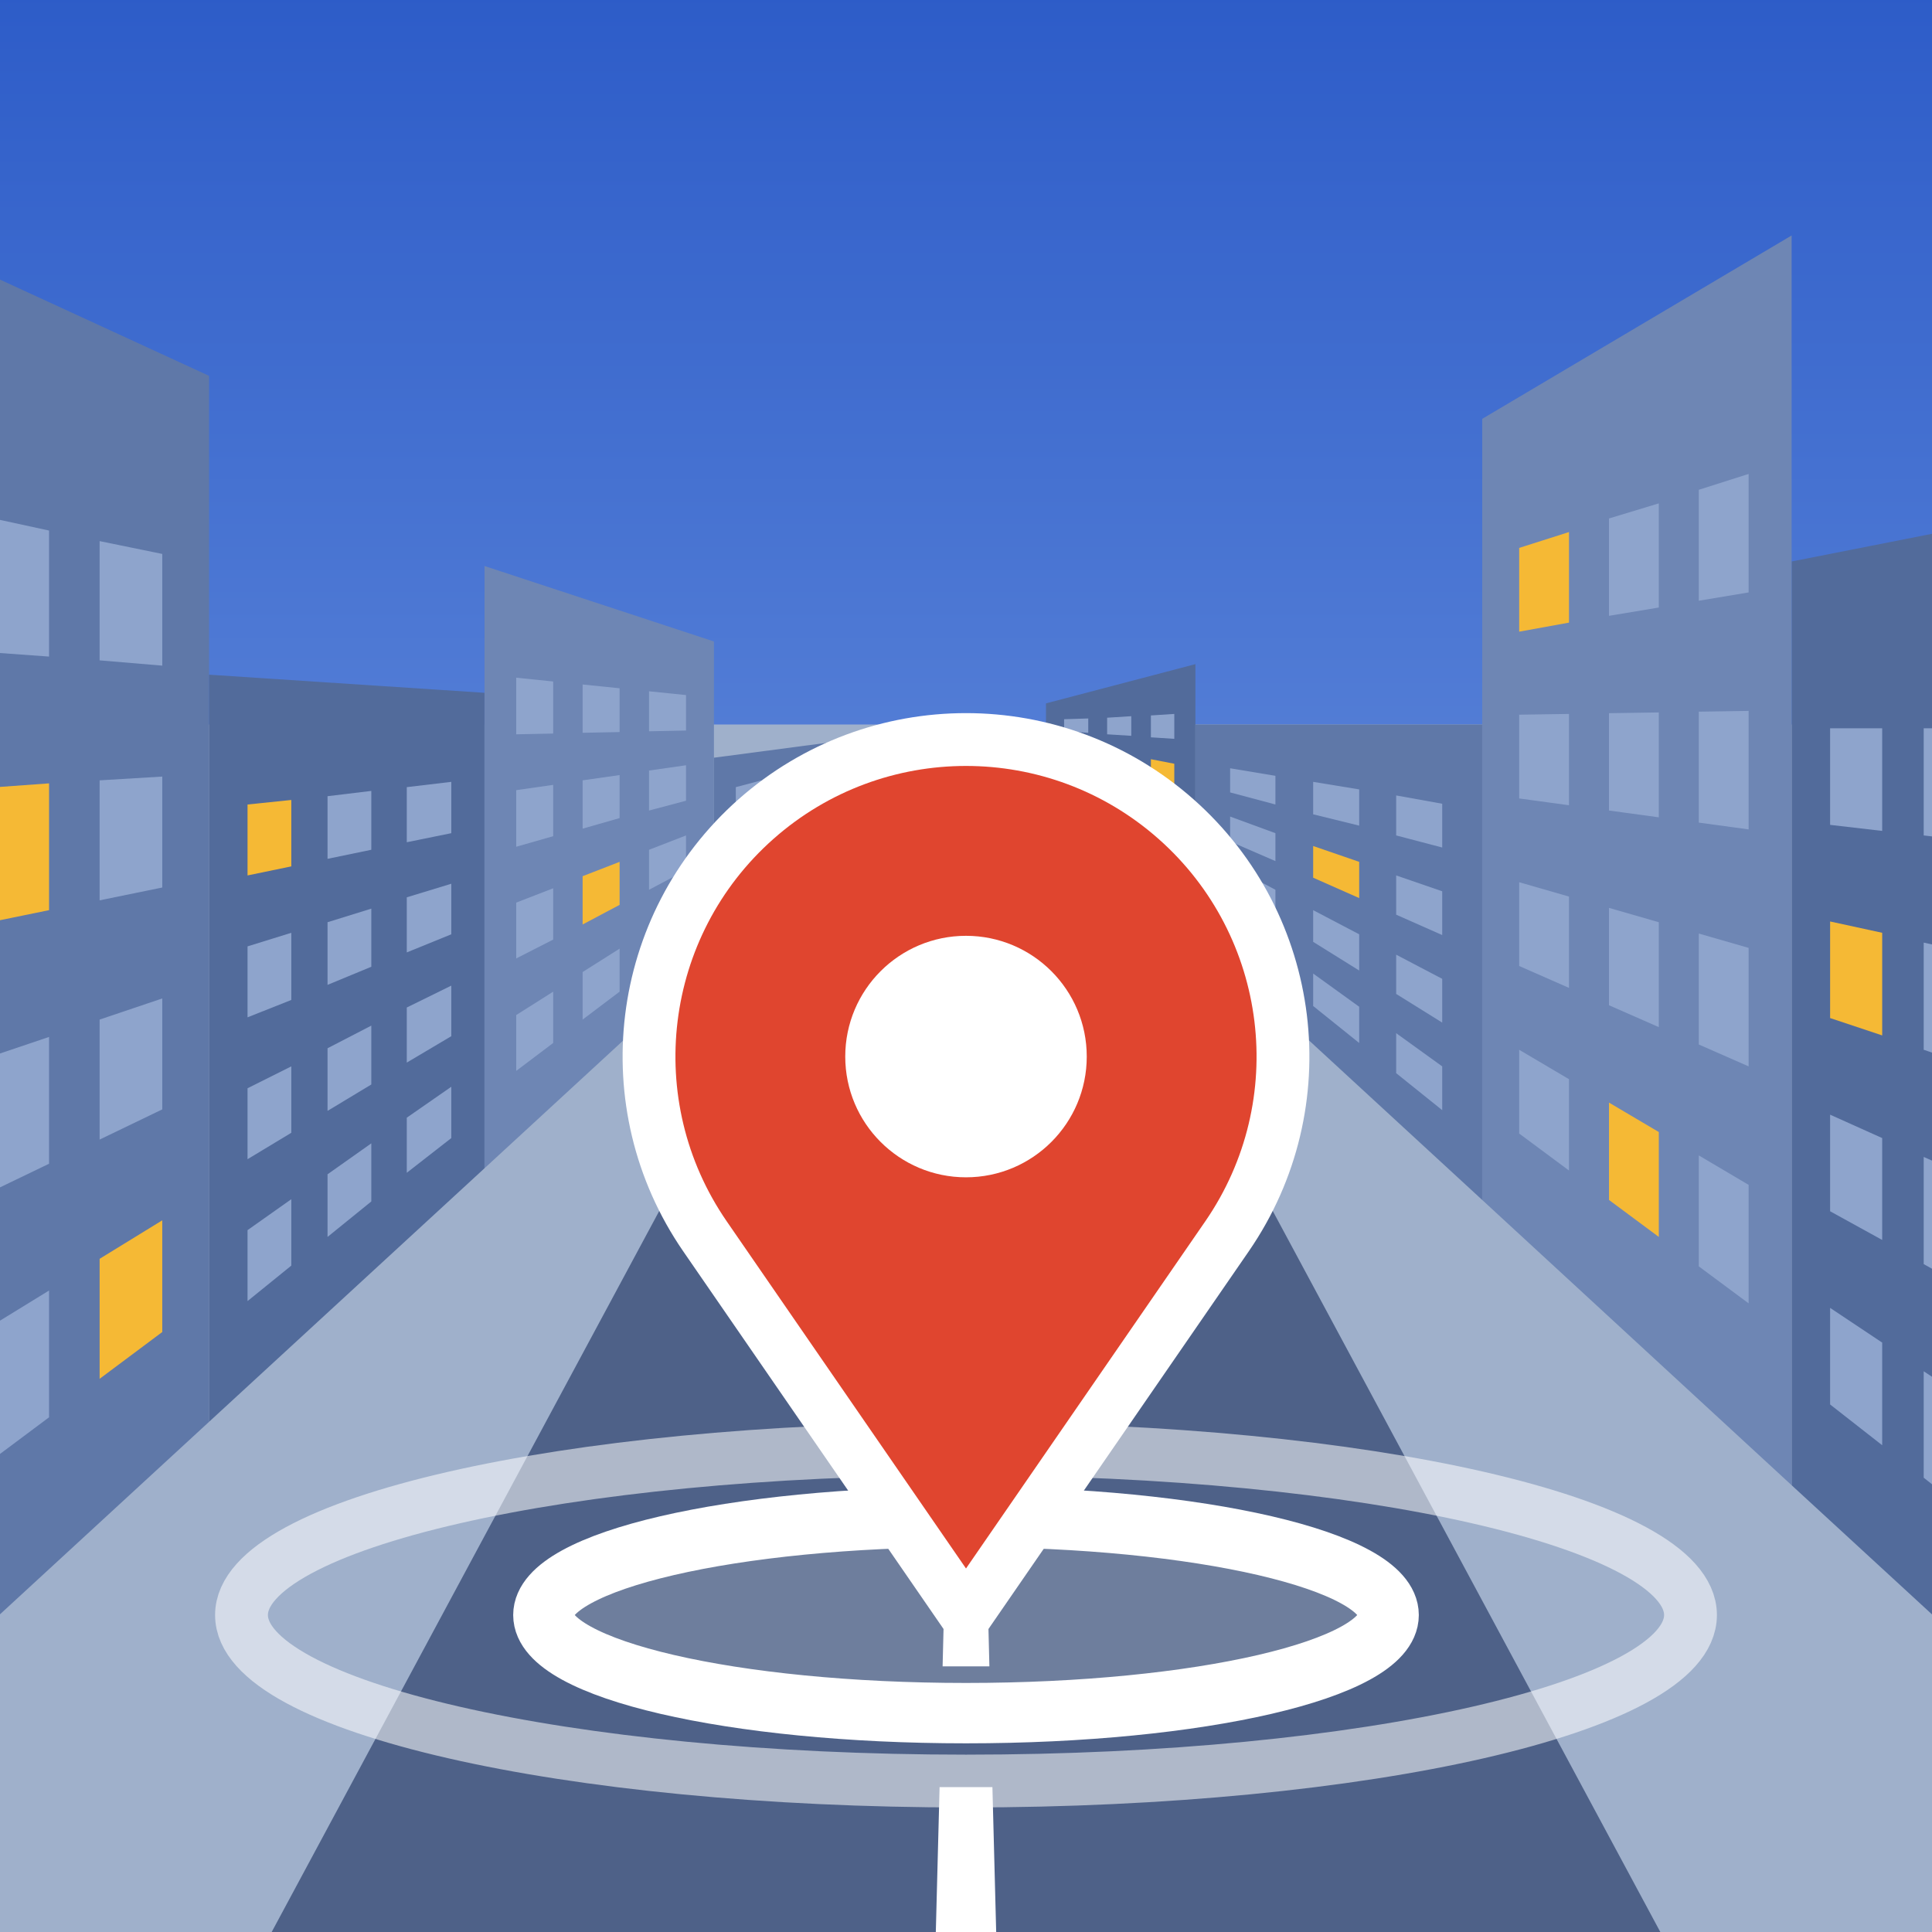
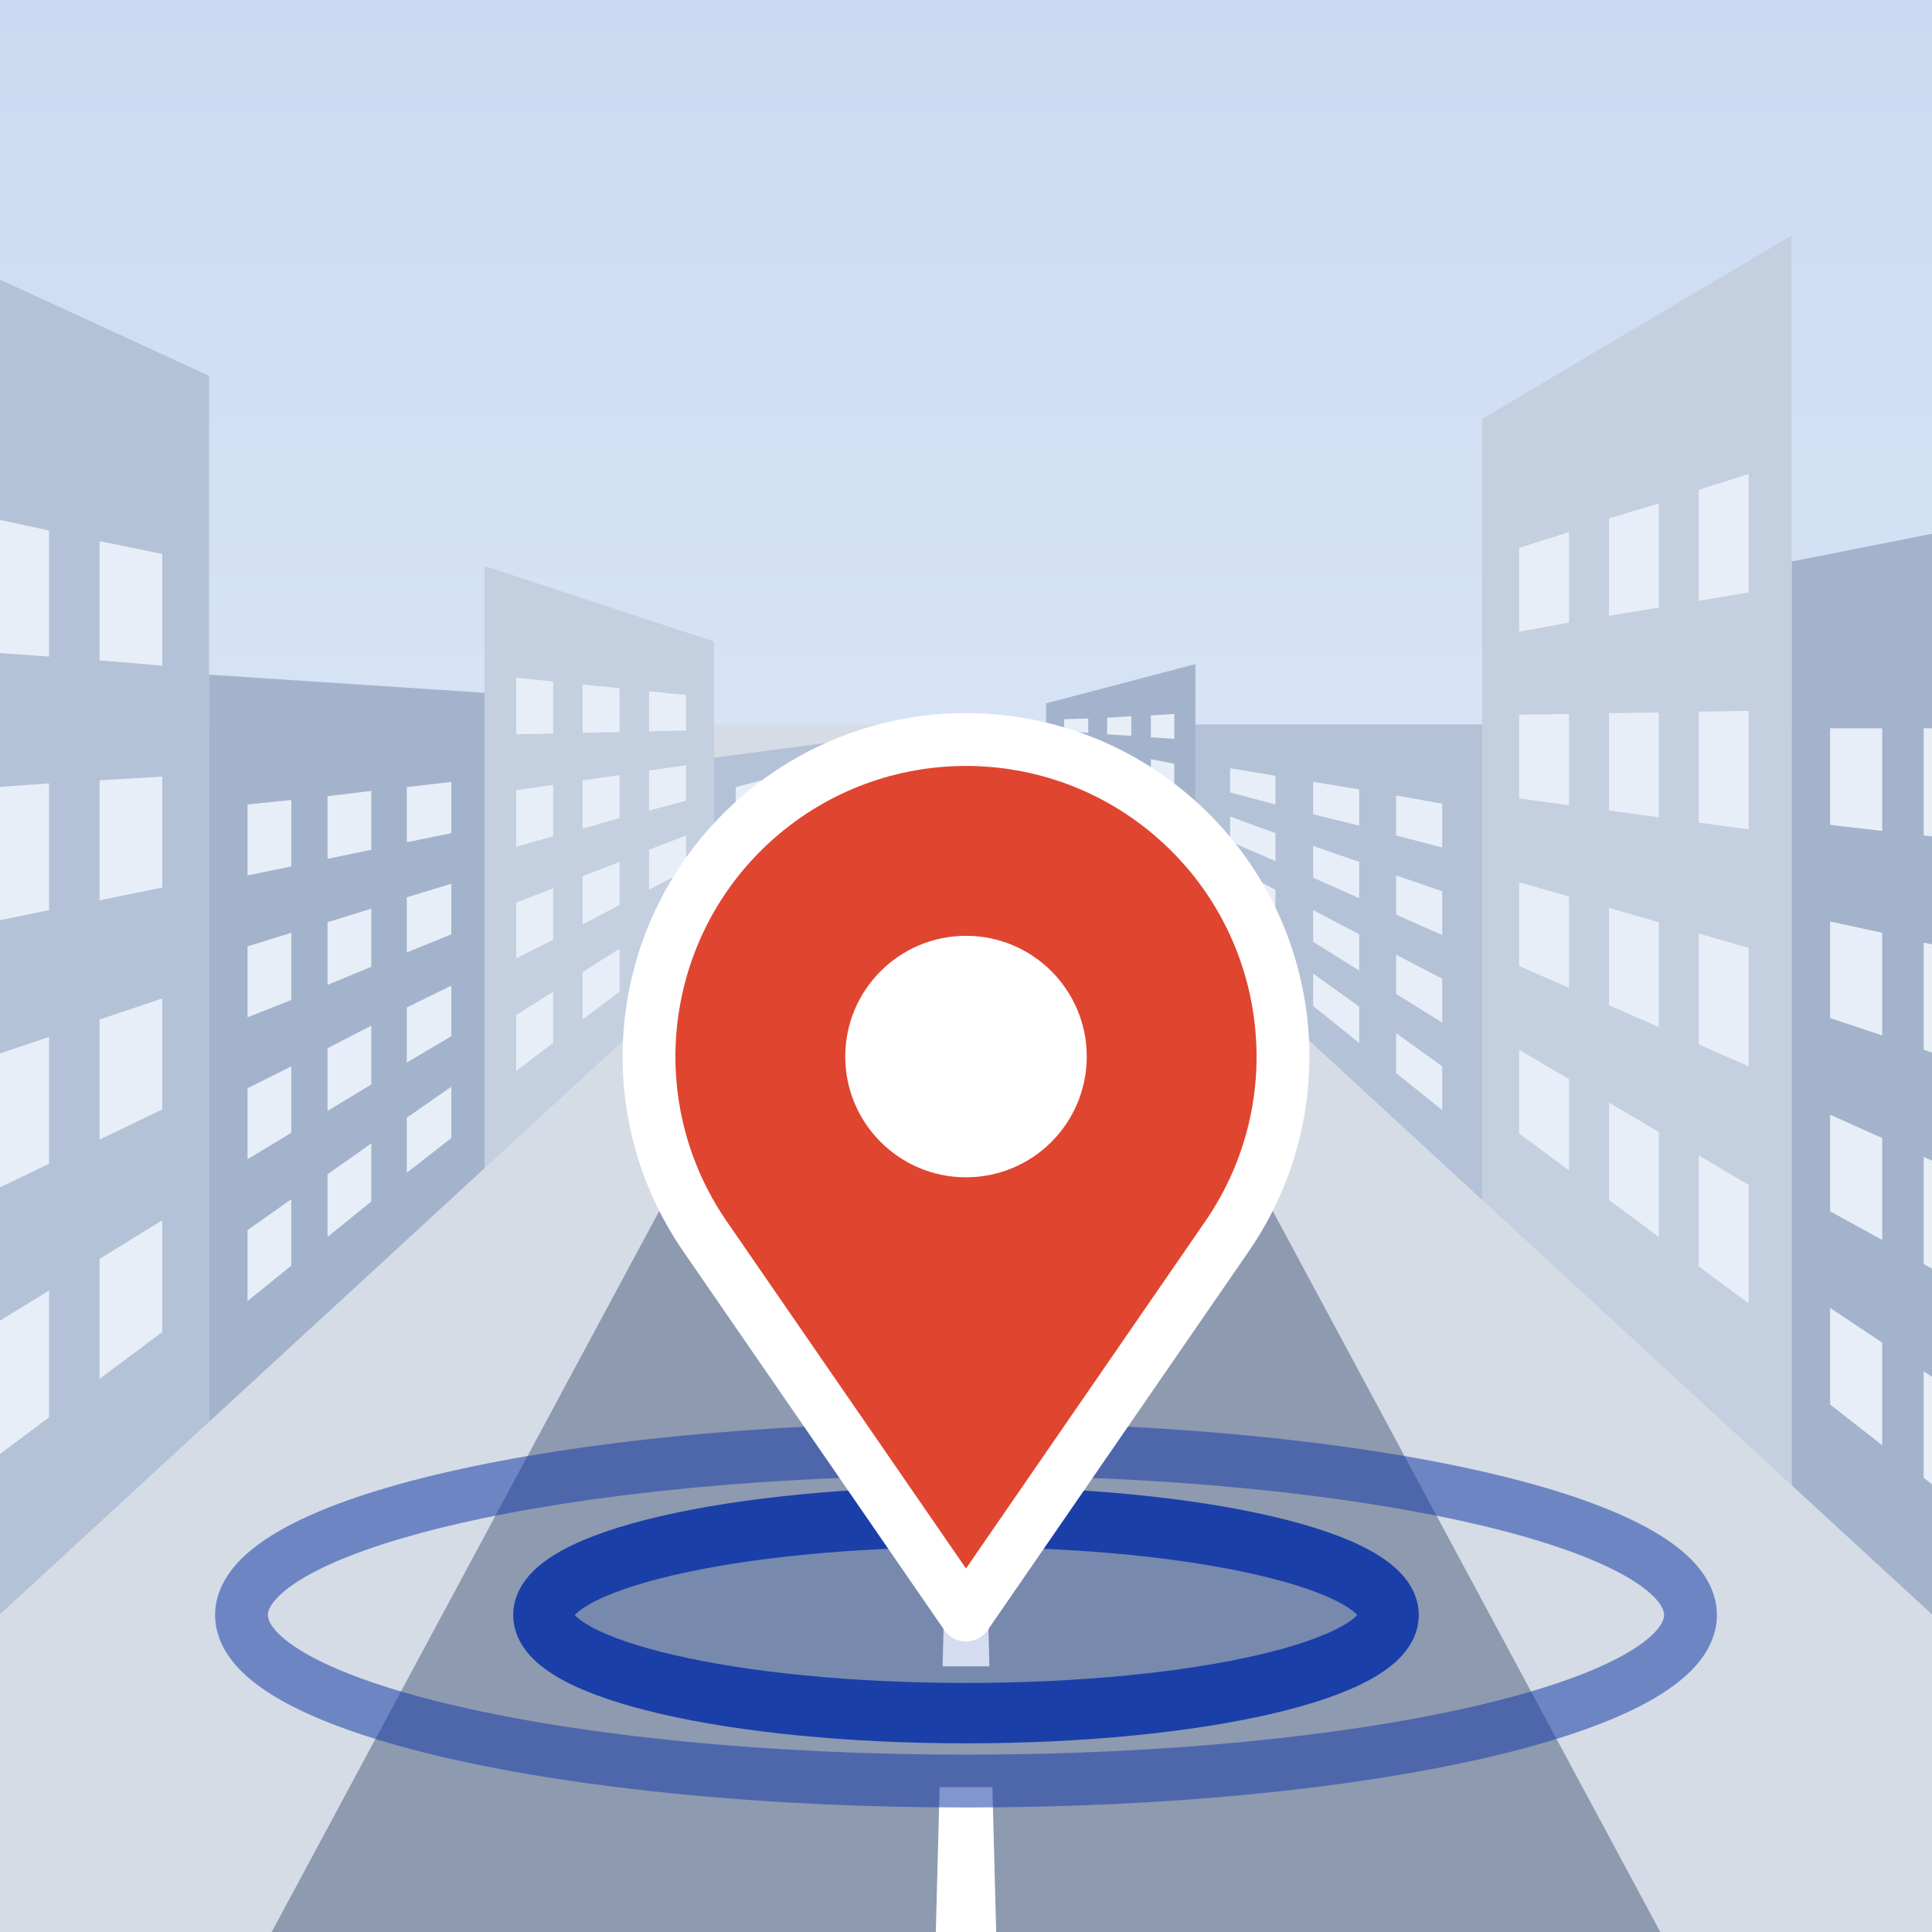
<svg xmlns="http://www.w3.org/2000/svg" viewBox="0 0 256 256" width="256" height="256">
  <defs>
-     <linearGradient id="cielm3" x1="0" y1="0" x2="0" y2="1">
-       <stop offset="0" stop-color="#2D5CC8" />
-       <stop offset="1" stop-color="#8FB2EC" />
+     <linearGradient id="cielj" x1="0" y1="0" x2="0" y2="1">
+       <stop offset="0" stop-color="#C9DAF2" />
+       <stop offset="1" stop-color="#EEF3FB" />
    </linearGradient>
  </defs>
-   <rect width="256" height="256" fill="url(#cielm3)" />
-   <path fill="#9FB0CB" d="M0 256V96H256V256Z" />
-   <path fill="#4E6188" d="M36 256L122 96H134L220 256Z" />
+   <rect width="256" height="256" fill="url(#cielj)" />
+   <path fill="#D5DCE6" d="M0 256V96H256V256Z" />
+   <path fill="#8D9AB0" d="M36 256L122 96H134L220 256Z" />
  <path fill="#FFFFFF" d="M124.0 256.0L124.5 236.8L131.5 236.8L132.0 256.0Z" />
  <path fill="#FFFFFF" d="M124.9 220.8L125.3 204.8L130.7 204.8L131.1 220.8Z" />
  <path fill="#FFFFFF" d="M125.7 188.8L126.0 176.0L130.0 176.0L130.3 188.8Z" />
  <path fill="#FFFFFF" d="M126.4 160.0L126.6 150.4L129.4 150.4L129.6 160.0Z" />
-   <path fill="#5F78A8" d="M-24.0 236.0L-24.0 26.0L27.7 49.8L27.7 188.4Z" />
-   <path fill="#8EA4CC" d="M-16.8 65.3L-8.5 67.1L-8.5 85.9L-16.8 85.3Z" />
-   <path fill="#8EA4CC" d="M-16.8 105.3L-8.5 104.8L-8.5 123.7L-16.8 125.3Z" />
-   <path fill="#F5B935" d="M-16.8 145.3L-8.5 142.5L-8.5 161.4L-16.8 165.3Z" />
-   <path fill="#8EA4CC" d="M-16.8 185.3L-8.5 180.2L-8.5 199.1L-16.8 205.3Z" />
-   <path fill="#8EA4CC" d="M-1.8 68.5L6.5 70.3L6.5 87.0L-1.8 86.4Z" />
-   <path fill="#F5B935" d="M-1.8 104.4L6.5 103.8L6.5 120.6L-1.8 122.3Z" />
-   <path fill="#8EA4CC" d="M-1.8 140.2L6.5 137.4L6.5 154.2L-1.8 158.2Z" />
-   <path fill="#8EA4CC" d="M-1.8 176.1L6.5 171.0L6.5 187.8L-1.8 194.0Z" />
-   <path fill="#8EA4CC" d="M13.2 71.7L21.5 73.4L21.5 88.2L13.2 87.5Z" />
-   <path fill="#8EA4CC" d="M13.2 103.4L21.5 102.9L21.5 117.6L13.2 119.3Z" />
-   <path fill="#8EA4CC" d="M13.2 135.1L21.5 132.3L21.5 147.0L13.2 151.0Z" />
-   <path fill="#F5B935" d="M13.2 166.8L21.5 161.7L21.5 176.5L13.2 182.7Z" />
-   <path fill="#526B9B" d="M27.7 188.4L27.7 89.4L64.2 91.8L64.2 154.8Z" />
-   <path fill="#F5B935" d="M32.8 106.6L38.6 106.0L38.6 114.8L32.8 116.0Z" />
-   <path fill="#8EA4CC" d="M32.8 125.4L38.6 123.6L38.6 132.5L32.8 134.8Z" />
-   <path fill="#8EA4CC" d="M32.8 144.2L38.6 141.3L38.6 150.1L32.8 153.6Z" />
-   <path fill="#8EA4CC" d="M32.8 163.0L38.6 158.9L38.6 167.7L32.8 172.4Z" />
-   <path fill="#8EA4CC" d="M43.4 105.5L49.2 104.8L49.2 112.6L43.4 113.8Z" />
-   <path fill="#8EA4CC" d="M43.4 122.2L49.2 120.4L49.2 128.1L43.4 130.5Z" />
-   <path fill="#8EA4CC" d="M43.4 138.9L49.2 135.9L49.2 143.7L43.4 147.2Z" />
-   <path fill="#8EA4CC" d="M43.4 155.6L49.2 151.5L49.2 159.2L43.4 163.9Z" />
-   <path fill="#8EA4CC" d="M53.9 104.3L59.8 103.6L59.8 110.4L53.9 111.6Z" />
-   <path fill="#8EA4CC" d="M53.9 118.9L59.8 117.1L59.8 123.8L53.9 126.2Z" />
-   <path fill="#8EA4CC" d="M53.9 133.5L59.8 130.6L59.8 137.3L53.9 140.8Z" />
-   <path fill="#8EA4CC" d="M53.9 148.1L59.8 144.0L59.8 150.8L53.9 155.4Z" />
-   <path fill="#6E86B4" d="M64.2 154.8L64.2 75.0L94.6 85.0L94.6 126.8Z" />
-   <path fill="#8EA4CC" d="M68.4 89.8L73.3 90.3L73.3 97.2L68.4 97.3Z" />
-   <path fill="#8EA4CC" d="M68.4 104.7L73.3 104.0L73.3 110.8L68.4 112.2Z" />
-   <path fill="#8EA4CC" d="M68.4 119.6L73.3 117.7L73.3 124.5L68.4 127.0Z" />
-   <path fill="#8EA4CC" d="M68.4 134.5L73.3 131.4L73.3 138.2L68.4 141.9Z" />
-   <path fill="#8EA4CC" d="M77.2 90.7L82.1 91.2L82.1 97.0L77.2 97.1Z" />
-   <path fill="#8EA4CC" d="M77.2 103.4L82.1 102.7L82.1 108.4L77.2 109.8Z" />
-   <path fill="#F5B935" d="M77.2 116.1L82.1 114.2L82.1 119.9L77.2 122.5Z" />
-   <path fill="#8EA4CC" d="M77.2 128.8L82.1 125.7L82.1 131.4L77.2 135.1Z" />
-   <path fill="#8EA4CC" d="M86.0 91.6L90.9 92.1L90.9 96.8L86.0 96.9Z" />
-   <path fill="#8EA4CC" d="M86.0 102.1L90.9 101.4L90.9 106.1L86.0 107.4Z" />
-   <path fill="#8EA4CC" d="M86.0 112.6L90.9 110.7L90.9 115.3L86.0 117.9Z" />
-   <path fill="#8EA4CC" d="M86.0 123.1L90.9 120.0L90.9 124.6L86.0 128.3Z" />
-   <path fill="#5F78A8" d="M94.6 126.8L94.6 100.4L115.8 97.6L115.8 107.2Z" />
-   <path fill="#8EA4CC" d="M97.5 104.3L100.9 103.4L100.9 105.5L97.5 106.7Z" />
-   <path fill="#8EA4CC" d="M97.5 109.1L100.9 107.7L100.9 109.8L97.5 111.6Z" />
-   <path fill="#8EA4CC" d="M97.5 114.0L100.9 111.9L100.9 114.1L97.5 116.4Z" />
-   <path fill="#8EA4CC" d="M97.5 118.8L100.9 116.2L100.9 118.4L97.5 121.2Z" />
-   <path fill="#8EA4CC" d="M103.7 102.6L107.1 101.7L107.1 103.4L103.7 104.6Z" />
-   <path fill="#8EA4CC" d="M103.7 106.5L107.1 105.0L107.1 106.7L103.7 108.4Z" />
-   <path fill="#8EA4CC" d="M103.7 110.3L107.1 108.3L107.1 110.0L103.7 112.2Z" />
-   <path fill="#8EA4CC" d="M103.7 114.2L107.1 111.6L107.1 113.3L103.7 116.1Z" />
-   <path fill="#8EA4CC" d="M109.9 101.0L113.3 100.0L113.3 101.2L109.9 102.4Z" />
-   <path fill="#8EA4CC" d="M109.9 103.8L113.3 102.4L113.3 103.5L109.9 105.2Z" />
-   <path fill="#8EA4CC" d="M109.9 106.7L113.3 104.7L113.3 105.8L109.9 108.1Z" />
-   <path fill="#8EA4CC" d="M109.9 109.5L113.3 107.0L113.3 108.2L109.9 111.0Z" />
-   <path fill="#526B9B" d="M280.0 236.0L280.0 66.0L237.4 74.4L237.4 196.8Z" />
-   <path fill="#8EA4CC" d="M274.0 96.6L267.2 96.5L267.2 112.1L274.0 112.9Z" />
-   <path fill="#8EA4CC" d="M274.0 129.2L267.2 127.7L267.2 143.3L274.0 145.6Z" />
-   <path fill="#F5B935" d="M274.0 161.9L267.2 158.8L267.2 174.4L274.0 178.2Z" />
-   <path fill="#8EA4CC" d="M274.0 194.6L267.2 190.0L267.2 205.6L274.0 210.9Z" />
-   <path fill="#8EA4CC" d="M261.7 96.5L254.9 96.5L254.9 110.7L261.7 111.5Z" />
-   <path fill="#8EA4CC" d="M261.7 126.4L254.9 124.9L254.9 139.1L261.7 141.4Z" />
-   <path fill="#8EA4CC" d="M261.7 156.3L254.9 153.3L254.9 167.5L261.7 171.3Z" />
-   <path fill="#8EA4CC" d="M261.7 186.2L254.9 181.7L254.9 195.8L261.7 201.2Z" />
-   <path fill="#8EA4CC" d="M249.4 96.5L242.5 96.5L242.5 109.3L249.4 110.1Z" />
-   <path fill="#F5B935" d="M249.4 123.6L242.5 122.1L242.5 134.9L249.4 137.2Z" />
-   <path fill="#8EA4CC" d="M249.4 150.8L242.5 147.7L242.5 160.5L249.4 164.3Z" />
-   <path fill="#8EA4CC" d="M249.4 177.9L242.5 173.3L242.5 186.1L249.4 191.5Z" />
-   <path fill="#6E86B4" d="M237.4 196.8L237.4 31.2L196.4 55.5L196.4 159.0Z" />
-   <path fill="#8EA4CC" d="M231.7 62.8L225.1 64.9L225.1 79.6L231.7 78.5Z" />
-   <path fill="#8EA4CC" d="M231.7 94.2L225.1 94.3L225.1 109.0L231.7 109.9Z" />
-   <path fill="#8EA4CC" d="M231.7 125.6L225.1 123.7L225.1 138.4L231.7 141.3Z" />
-   <path fill="#8EA4CC" d="M231.7 157.0L225.1 153.1L225.1 167.8L231.7 172.7Z" />
-   <path fill="#8EA4CC" d="M219.8 66.7L213.2 68.7L213.2 81.6L219.8 80.5Z" />
-   <path fill="#8EA4CC" d="M219.8 94.4L213.2 94.5L213.2 107.4L219.8 108.3Z" />
-   <path fill="#8EA4CC" d="M219.8 122.2L213.2 120.3L213.2 133.2L219.8 136.1Z" />
-   <path fill="#F5B935" d="M219.8 150.0L213.2 146.1L213.2 159.0L219.8 163.9Z" />
-   <path fill="#F5B935" d="M207.9 70.5L201.3 72.6L201.3 83.7L207.9 82.5Z" />
-   <path fill="#8EA4CC" d="M207.9 94.6L201.3 94.7L201.3 105.8L207.9 106.7Z" />
-   <path fill="#8EA4CC" d="M207.9 118.8L201.3 116.9L201.3 128.0L207.9 130.9Z" />
-   <path fill="#8EA4CC" d="M207.9 143.0L201.3 139.1L201.3 150.2L207.9 155.1Z" />
-   <path fill="#5F78A8" d="M196.4 159.0L196.4 96.0L158.4 96.0L158.4 124.0Z" />
-   <path fill="#8EA4CC" d="M191.1 106.5L185.0 105.4L185.0 110.7L191.1 112.3Z" />
-   <path fill="#8EA4CC" d="M191.1 118.1L185.0 116.0L185.0 121.2L191.1 123.9Z" />
-   <path fill="#8EA4CC" d="M191.1 129.7L185.0 126.5L185.0 131.7L191.1 135.5Z" />
-   <path fill="#8EA4CC" d="M191.1 141.3L185.0 136.9L185.0 142.2L191.1 147.1Z" />
-   <path fill="#8EA4CC" d="M180.1 104.6L174.0 103.6L174.0 107.9L180.1 109.4Z" />
-   <path fill="#F5B935" d="M180.1 114.2L174.0 112.1L174.0 116.3L180.1 119.0Z" />
-   <path fill="#8EA4CC" d="M180.1 123.8L174.0 120.6L174.0 124.8L180.1 128.6Z" />
-   <path fill="#8EA4CC" d="M180.1 133.4L174.0 129.0L174.0 133.3L180.1 138.2Z" />
-   <path fill="#8EA4CC" d="M169.0 102.8L163.0 101.8L163.0 105.0L169.0 106.6Z" />
-   <path fill="#8EA4CC" d="M169.0 110.4L163.0 108.2L163.0 111.5L169.0 114.1Z" />
-   <path fill="#8EA4CC" d="M169.0 117.9L163.0 114.7L163.0 117.9L169.0 121.7Z" />
-   <path fill="#8EA4CC" d="M169.0 125.5L163.0 121.1L163.0 124.3L169.0 129.3Z" />
-   <path fill="#526B9B" d="M158.4 124.0L158.4 88.0L138.6 93.2L138.6 105.8Z" />
-   <path fill="#8EA4CC" d="M155.6 94.6L152.5 94.8L152.5 97.7L155.6 97.9Z" />
-   <path fill="#F5B935" d="M155.6 101.2L152.5 100.6L152.5 103.5L155.6 104.4Z" />
-   <path fill="#8EA4CC" d="M155.6 107.7L152.5 106.4L152.5 109.3L155.6 111.0Z" />
-   <path fill="#8EA4CC" d="M155.6 114.3L152.5 112.2L152.5 115.1L155.6 117.5Z" />
-   <path fill="#8EA4CC" d="M149.9 94.9L146.7 95.1L146.7 97.3L149.9 97.5Z" />
-   <path fill="#8EA4CC" d="M149.9 100.1L146.7 99.5L146.7 101.7L149.9 102.7Z" />
-   <path fill="#8EA4CC" d="M149.9 105.3L146.7 103.9L146.7 106.2L149.9 107.9Z" />
-   <path fill="#8EA4CC" d="M149.9 110.5L146.7 108.4L146.7 110.6L149.9 113.1Z" />
-   <path fill="#8EA4CC" d="M144.2 95.2L141.0 95.3L141.0 96.9L144.2 97.1Z" />
-   <path fill="#8EA4CC" d="M144.2 99.0L141.0 98.4L141.0 100.0L144.2 100.9Z" />
-   <path fill="#8EA4CC" d="M144.2 102.9L141.0 101.5L141.0 103.1L144.2 104.8Z" />
-   <path fill="#8EA4CC" d="M144.2 106.7L141.0 104.6L141.0 106.1L144.2 108.6Z" />
-   <ellipse cx="128" cy="214" rx="96" ry="22" fill="none" stroke="#FFFFFF" stroke-width="7" stroke-opacity="0.55" />
-   <ellipse cx="128" cy="214" rx="56" ry="13" fill="#FFFFFF" fill-opacity="0.18" stroke="#FFFFFF" stroke-width="8" />
+   <path fill="#B4C2D8" d="M-24.0 236.0L-24.0 26.0L27.7 49.8L27.7 188.4Z" />
+   <path fill="#E8EEF7" d="M-16.8 65.3L-8.5 67.1L-8.5 85.9L-16.8 85.3Z" />
+   <path fill="#E8EEF7" d="M-16.8 105.3L-8.5 104.8L-8.5 123.7L-16.8 125.3Z" />
+   <path fill="#E8EEF7" d="M-16.8 145.3L-8.5 142.5L-8.5 161.4L-16.8 165.3Z" />
+   <path fill="#E8EEF7" d="M-16.8 185.3L-8.5 180.2L-8.5 199.1L-16.8 205.3Z" />
+   <path fill="#E8EEF7" d="M-1.8 68.5L6.5 70.3L6.5 87.0L-1.8 86.4Z" />
+   <path fill="#E8EEF7" d="M-1.8 104.4L6.5 103.8L6.5 120.6L-1.8 122.3Z" />
+   <path fill="#E8EEF7" d="M-1.8 140.2L6.5 137.4L6.5 154.2L-1.8 158.2Z" />
+   <path fill="#E8EEF7" d="M-1.8 176.1L6.5 171.0L6.5 187.8L-1.8 194.0Z" />
+   <path fill="#E8EEF7" d="M13.2 71.7L21.5 73.4L21.5 88.2L13.2 87.5Z" />
+   <path fill="#E8EEF7" d="M13.2 103.4L21.5 102.9L21.5 117.6L13.2 119.3Z" />
+   <path fill="#E8EEF7" d="M13.2 135.1L21.5 132.3L21.5 147.0L13.2 151.0Z" />
+   <path fill="#E8EEF7" d="M13.2 166.8L21.5 161.7L21.5 176.5L13.2 182.7Z" />
+   <path fill="#A3B3CC" d="M27.7 188.4L27.7 89.4L64.2 91.8L64.2 154.8Z" />
+   <path fill="#E8EEF7" d="M32.8 106.6L38.6 106.0L38.6 114.8L32.8 116.0Z" />
+   <path fill="#E8EEF7" d="M32.8 125.4L38.6 123.6L38.6 132.5L32.8 134.8Z" />
+   <path fill="#E8EEF7" d="M32.8 144.2L38.6 141.3L38.6 150.1L32.8 153.6Z" />
+   <path fill="#E8EEF7" d="M32.8 163.0L38.6 158.9L38.6 167.7L32.8 172.4Z" />
+   <path fill="#E8EEF7" d="M43.4 105.5L49.2 104.8L49.2 112.6L43.4 113.8Z" />
+   <path fill="#E8EEF7" d="M43.4 122.2L49.2 120.4L49.2 128.1L43.4 130.5Z" />
+   <path fill="#E8EEF7" d="M43.4 138.9L49.2 135.9L49.2 143.7L43.4 147.2Z" />
+   <path fill="#E8EEF7" d="M43.4 155.6L49.2 151.5L49.2 159.2L43.4 163.9Z" />
+   <path fill="#E8EEF7" d="M53.9 104.3L59.8 103.6L59.8 110.4L53.9 111.6Z" />
+   <path fill="#E8EEF7" d="M53.9 118.9L59.8 117.1L59.8 123.8L53.9 126.2Z" />
+   <path fill="#E8EEF7" d="M53.9 133.5L59.8 130.6L59.8 137.3L53.9 140.8Z" />
+   <path fill="#E8EEF7" d="M53.9 148.1L59.8 144.0L59.8 150.8L53.9 155.4Z" />
+   <path fill="#C4CFE0" d="M64.2 154.8L64.2 75.0L94.6 85.0L94.6 126.8Z" />
+   <path fill="#E8EEF7" d="M68.4 89.8L73.3 90.3L73.3 97.2L68.4 97.3Z" />
+   <path fill="#E8EEF7" d="M68.4 104.7L73.3 104.0L73.3 110.8L68.4 112.2Z" />
+   <path fill="#E8EEF7" d="M68.4 119.6L73.3 117.7L73.3 124.5L68.4 127.0Z" />
+   <path fill="#E8EEF7" d="M68.4 134.5L73.3 131.4L73.3 138.2L68.4 141.9Z" />
+   <path fill="#E8EEF7" d="M77.2 90.7L82.1 91.2L82.1 97.0L77.2 97.1Z" />
+   <path fill="#E8EEF7" d="M77.2 103.4L82.1 102.7L82.1 108.4L77.2 109.8Z" />
+   <path fill="#E8EEF7" d="M77.2 116.1L82.1 114.2L82.1 119.9L77.2 122.5Z" />
+   <path fill="#E8EEF7" d="M77.2 128.8L82.1 125.7L82.1 131.4L77.2 135.1Z" />
+   <path fill="#E8EEF7" d="M86.0 91.6L90.9 92.1L90.9 96.8L86.0 96.9Z" />
+   <path fill="#E8EEF7" d="M86.0 102.1L90.9 101.4L90.9 106.1L86.0 107.4Z" />
+   <path fill="#E8EEF7" d="M86.0 112.6L90.9 110.7L90.9 115.3L86.0 117.9Z" />
+   <path fill="#E8EEF7" d="M86.0 123.1L90.9 120.0L90.9 124.6L86.0 128.3Z" />
+   <path fill="#B4C2D8" d="M94.6 126.8L94.6 100.4L115.8 97.6L115.8 107.2Z" />
+   <path fill="#E8EEF7" d="M97.5 104.3L100.9 103.4L100.9 105.5L97.5 106.7Z" />
+   <path fill="#E8EEF7" d="M97.5 109.1L100.9 107.7L100.9 109.8L97.5 111.6Z" />
+   <path fill="#E8EEF7" d="M97.5 114.0L100.9 111.9L100.9 114.1L97.5 116.4Z" />
+   <path fill="#E8EEF7" d="M97.5 118.8L100.9 116.2L100.9 118.4L97.5 121.2Z" />
+   <path fill="#E8EEF7" d="M103.7 102.6L107.1 101.7L107.1 103.4L103.7 104.6Z" />
+   <path fill="#E8EEF7" d="M103.7 106.5L107.1 105.0L107.1 106.7L103.7 108.4Z" />
+   <path fill="#E8EEF7" d="M103.7 110.3L107.1 108.3L107.1 110.0L103.7 112.2Z" />
+   <path fill="#E8EEF7" d="M103.7 114.2L107.1 111.6L107.1 113.3L103.7 116.1Z" />
+   <path fill="#E8EEF7" d="M109.9 101.0L113.3 100.0L113.3 101.2L109.9 102.4Z" />
+   <path fill="#E8EEF7" d="M109.9 103.8L113.3 102.4L113.3 103.5L109.9 105.2Z" />
+   <path fill="#E8EEF7" d="M109.9 106.7L113.3 104.7L113.3 105.8L109.9 108.1Z" />
+   <path fill="#E8EEF7" d="M109.9 109.5L113.3 107.0L113.3 108.2L109.9 111.0Z" />
+   <path fill="#A3B3CC" d="M280.0 236.0L280.0 66.0L237.4 74.4L237.4 196.8Z" />
+   <path fill="#E8EEF7" d="M274.0 96.6L267.2 96.5L267.2 112.1L274.0 112.9Z" />
+   <path fill="#E8EEF7" d="M274.0 129.2L267.2 127.7L267.2 143.3L274.0 145.6Z" />
+   <path fill="#E8EEF7" d="M274.0 161.9L267.2 158.8L267.2 174.4L274.0 178.2Z" />
+   <path fill="#E8EEF7" d="M274.0 194.6L267.2 190.0L267.2 205.6L274.0 210.9Z" />
+   <path fill="#E8EEF7" d="M261.7 96.5L254.9 96.5L254.9 110.7L261.7 111.5Z" />
+   <path fill="#E8EEF7" d="M261.7 126.4L254.9 124.9L254.9 139.1L261.7 141.4Z" />
+   <path fill="#E8EEF7" d="M261.7 156.3L254.9 153.3L254.9 167.5L261.7 171.3Z" />
+   <path fill="#E8EEF7" d="M261.7 186.2L254.9 181.7L254.9 195.8L261.7 201.2Z" />
+   <path fill="#E8EEF7" d="M249.4 96.5L242.5 96.5L242.5 109.3L249.4 110.1Z" />
+   <path fill="#E8EEF7" d="M249.4 123.6L242.5 122.1L242.5 134.9L249.4 137.2Z" />
+   <path fill="#E8EEF7" d="M249.4 150.8L242.5 147.7L242.5 160.5L249.4 164.3Z" />
+   <path fill="#E8EEF7" d="M249.4 177.9L242.5 173.3L242.5 186.1L249.4 191.5Z" />
+   <path fill="#C4CFE0" d="M237.4 196.8L237.4 31.2L196.4 55.5L196.4 159.0Z" />
+   <path fill="#E8EEF7" d="M231.7 62.8L225.1 64.9L225.1 79.6L231.7 78.5Z" />
+   <path fill="#E8EEF7" d="M231.7 94.2L225.1 94.3L225.1 109.0L231.7 109.9Z" />
+   <path fill="#E8EEF7" d="M231.7 125.6L225.1 123.7L225.1 138.4L231.7 141.3Z" />
+   <path fill="#E8EEF7" d="M231.7 157.0L225.1 153.1L225.1 167.8L231.7 172.7Z" />
+   <path fill="#E8EEF7" d="M219.8 66.7L213.2 68.7L213.2 81.6L219.8 80.5Z" />
+   <path fill="#E8EEF7" d="M219.8 94.4L213.2 94.5L213.2 107.4L219.8 108.3Z" />
+   <path fill="#E8EEF7" d="M219.8 122.2L213.2 120.3L213.2 133.2L219.8 136.1Z" />
+   <path fill="#E8EEF7" d="M219.8 150.0L213.2 146.1L213.2 159.0L219.8 163.9Z" />
+   <path fill="#E8EEF7" d="M207.9 70.5L201.3 72.6L201.3 83.7L207.9 82.5Z" />
+   <path fill="#E8EEF7" d="M207.9 94.6L201.3 94.7L201.3 105.8L207.9 106.7Z" />
+   <path fill="#E8EEF7" d="M207.9 118.8L201.3 116.9L201.3 128.0L207.9 130.9Z" />
+   <path fill="#E8EEF7" d="M207.9 143.0L201.3 139.1L201.3 150.2L207.9 155.1Z" />
+   <path fill="#B4C2D8" d="M196.4 159.0L196.4 96.0L158.4 96.0L158.4 124.0Z" />
+   <path fill="#E8EEF7" d="M191.1 106.5L185.0 105.4L185.0 110.7L191.1 112.3Z" />
+   <path fill="#E8EEF7" d="M191.1 118.1L185.0 116.0L185.0 121.2L191.1 123.9Z" />
+   <path fill="#E8EEF7" d="M191.1 129.7L185.0 126.5L185.0 131.7L191.1 135.5Z" />
+   <path fill="#E8EEF7" d="M191.1 141.3L185.0 136.9L185.0 142.2L191.1 147.1Z" />
+   <path fill="#E8EEF7" d="M180.1 104.6L174.0 103.6L174.0 107.9L180.1 109.4Z" />
+   <path fill="#E8EEF7" d="M180.1 114.2L174.0 112.1L174.0 116.3L180.1 119.0Z" />
+   <path fill="#E8EEF7" d="M180.1 123.8L174.0 120.6L174.0 124.8L180.1 128.6Z" />
+   <path fill="#E8EEF7" d="M180.1 133.4L174.0 129.0L174.0 133.3L180.1 138.2Z" />
+   <path fill="#E8EEF7" d="M169.0 102.8L163.0 101.8L163.0 105.0L169.0 106.6Z" />
+   <path fill="#E8EEF7" d="M169.0 110.4L163.0 108.2L163.0 111.5L169.0 114.1Z" />
+   <path fill="#E8EEF7" d="M169.0 117.9L163.0 114.7L163.0 117.9L169.0 121.7Z" />
+   <path fill="#E8EEF7" d="M169.0 125.5L163.0 121.1L163.0 124.3L169.0 129.3Z" />
+   <path fill="#A3B3CC" d="M158.4 124.0L158.4 88.0L138.6 93.2L138.6 105.8Z" />
+   <path fill="#E8EEF7" d="M155.6 94.6L152.5 94.8L152.5 97.7L155.6 97.9Z" />
+   <path fill="#E8EEF7" d="M155.6 101.2L152.5 100.6L152.5 103.5L155.6 104.4Z" />
+   <path fill="#E8EEF7" d="M155.6 107.7L152.5 106.4L152.5 109.3L155.6 111.0Z" />
+   <path fill="#E8EEF7" d="M155.6 114.3L152.5 112.2L152.5 115.1L155.6 117.5Z" />
+   <path fill="#E8EEF7" d="M149.9 94.9L146.7 95.1L146.7 97.3L149.9 97.5Z" />
+   <path fill="#E8EEF7" d="M149.9 100.1L146.7 99.5L146.7 101.7L149.9 102.7Z" />
+   <path fill="#E8EEF7" d="M149.9 105.3L146.7 103.9L146.7 106.2L149.9 107.9Z" />
+   <path fill="#E8EEF7" d="M149.9 110.5L146.7 108.4L146.7 110.6L149.9 113.1Z" />
+   <path fill="#E8EEF7" d="M144.2 95.2L141.0 95.3L141.0 96.9L144.2 97.1Z" />
+   <path fill="#E8EEF7" d="M144.2 99.0L141.0 98.4L141.0 100.0L144.2 100.9Z" />
+   <path fill="#E8EEF7" d="M144.2 102.9L141.0 101.5L141.0 103.1L144.2 104.8Z" />
+   <path fill="#E8EEF7" d="M144.2 106.7L141.0 104.6L141.0 106.1L144.2 108.6Z" />
+   <ellipse cx="128" cy="214" rx="96" ry="22" fill="none" stroke="#1B3FA8" stroke-width="7" stroke-opacity="0.55" />
+   <ellipse cx="128" cy="214" rx="56" ry="13" fill="#1B3FA8" fill-opacity="0.18" stroke="#1B3FA8" stroke-width="8" />
  <path fill="#E0452F" stroke="#FFFFFF" stroke-width="7" stroke-linejoin="round" d="M128.0 214.0L93.4 163.8A42 42 0 1 1 162.6 163.8Z" />
  <circle cx="128" cy="140" r="16" fill="#FFFFFF" />
</svg>
